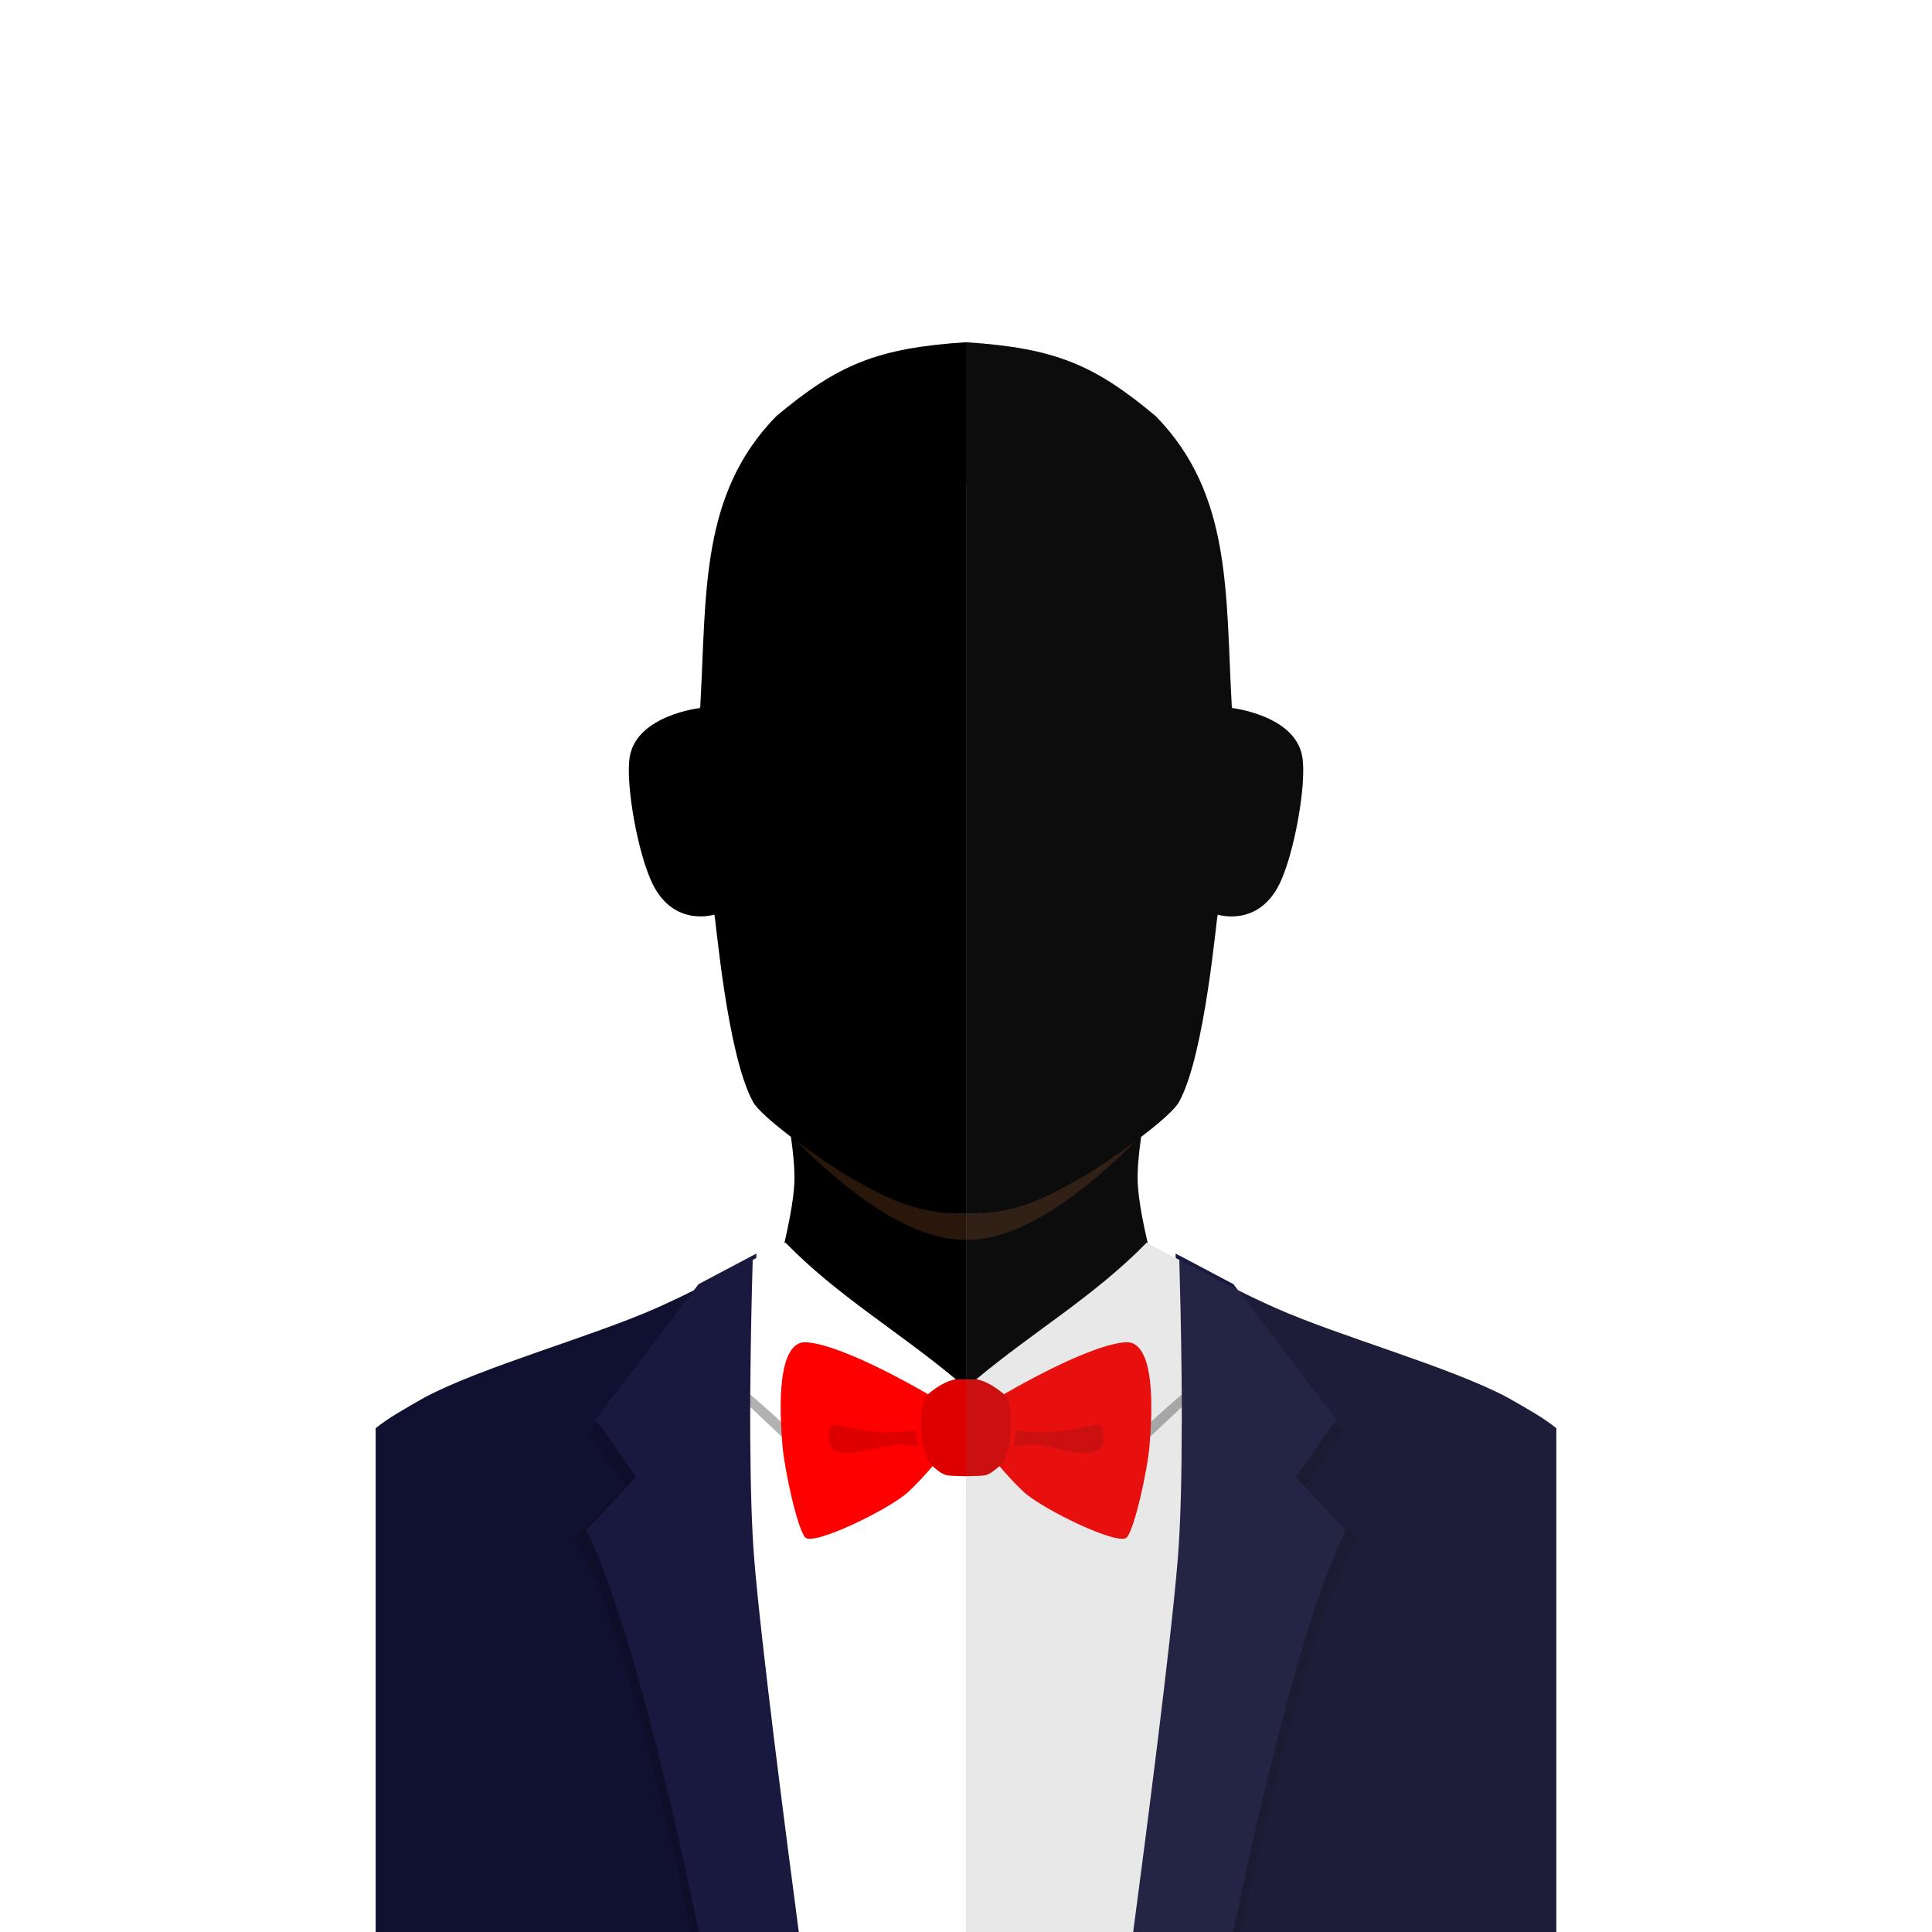
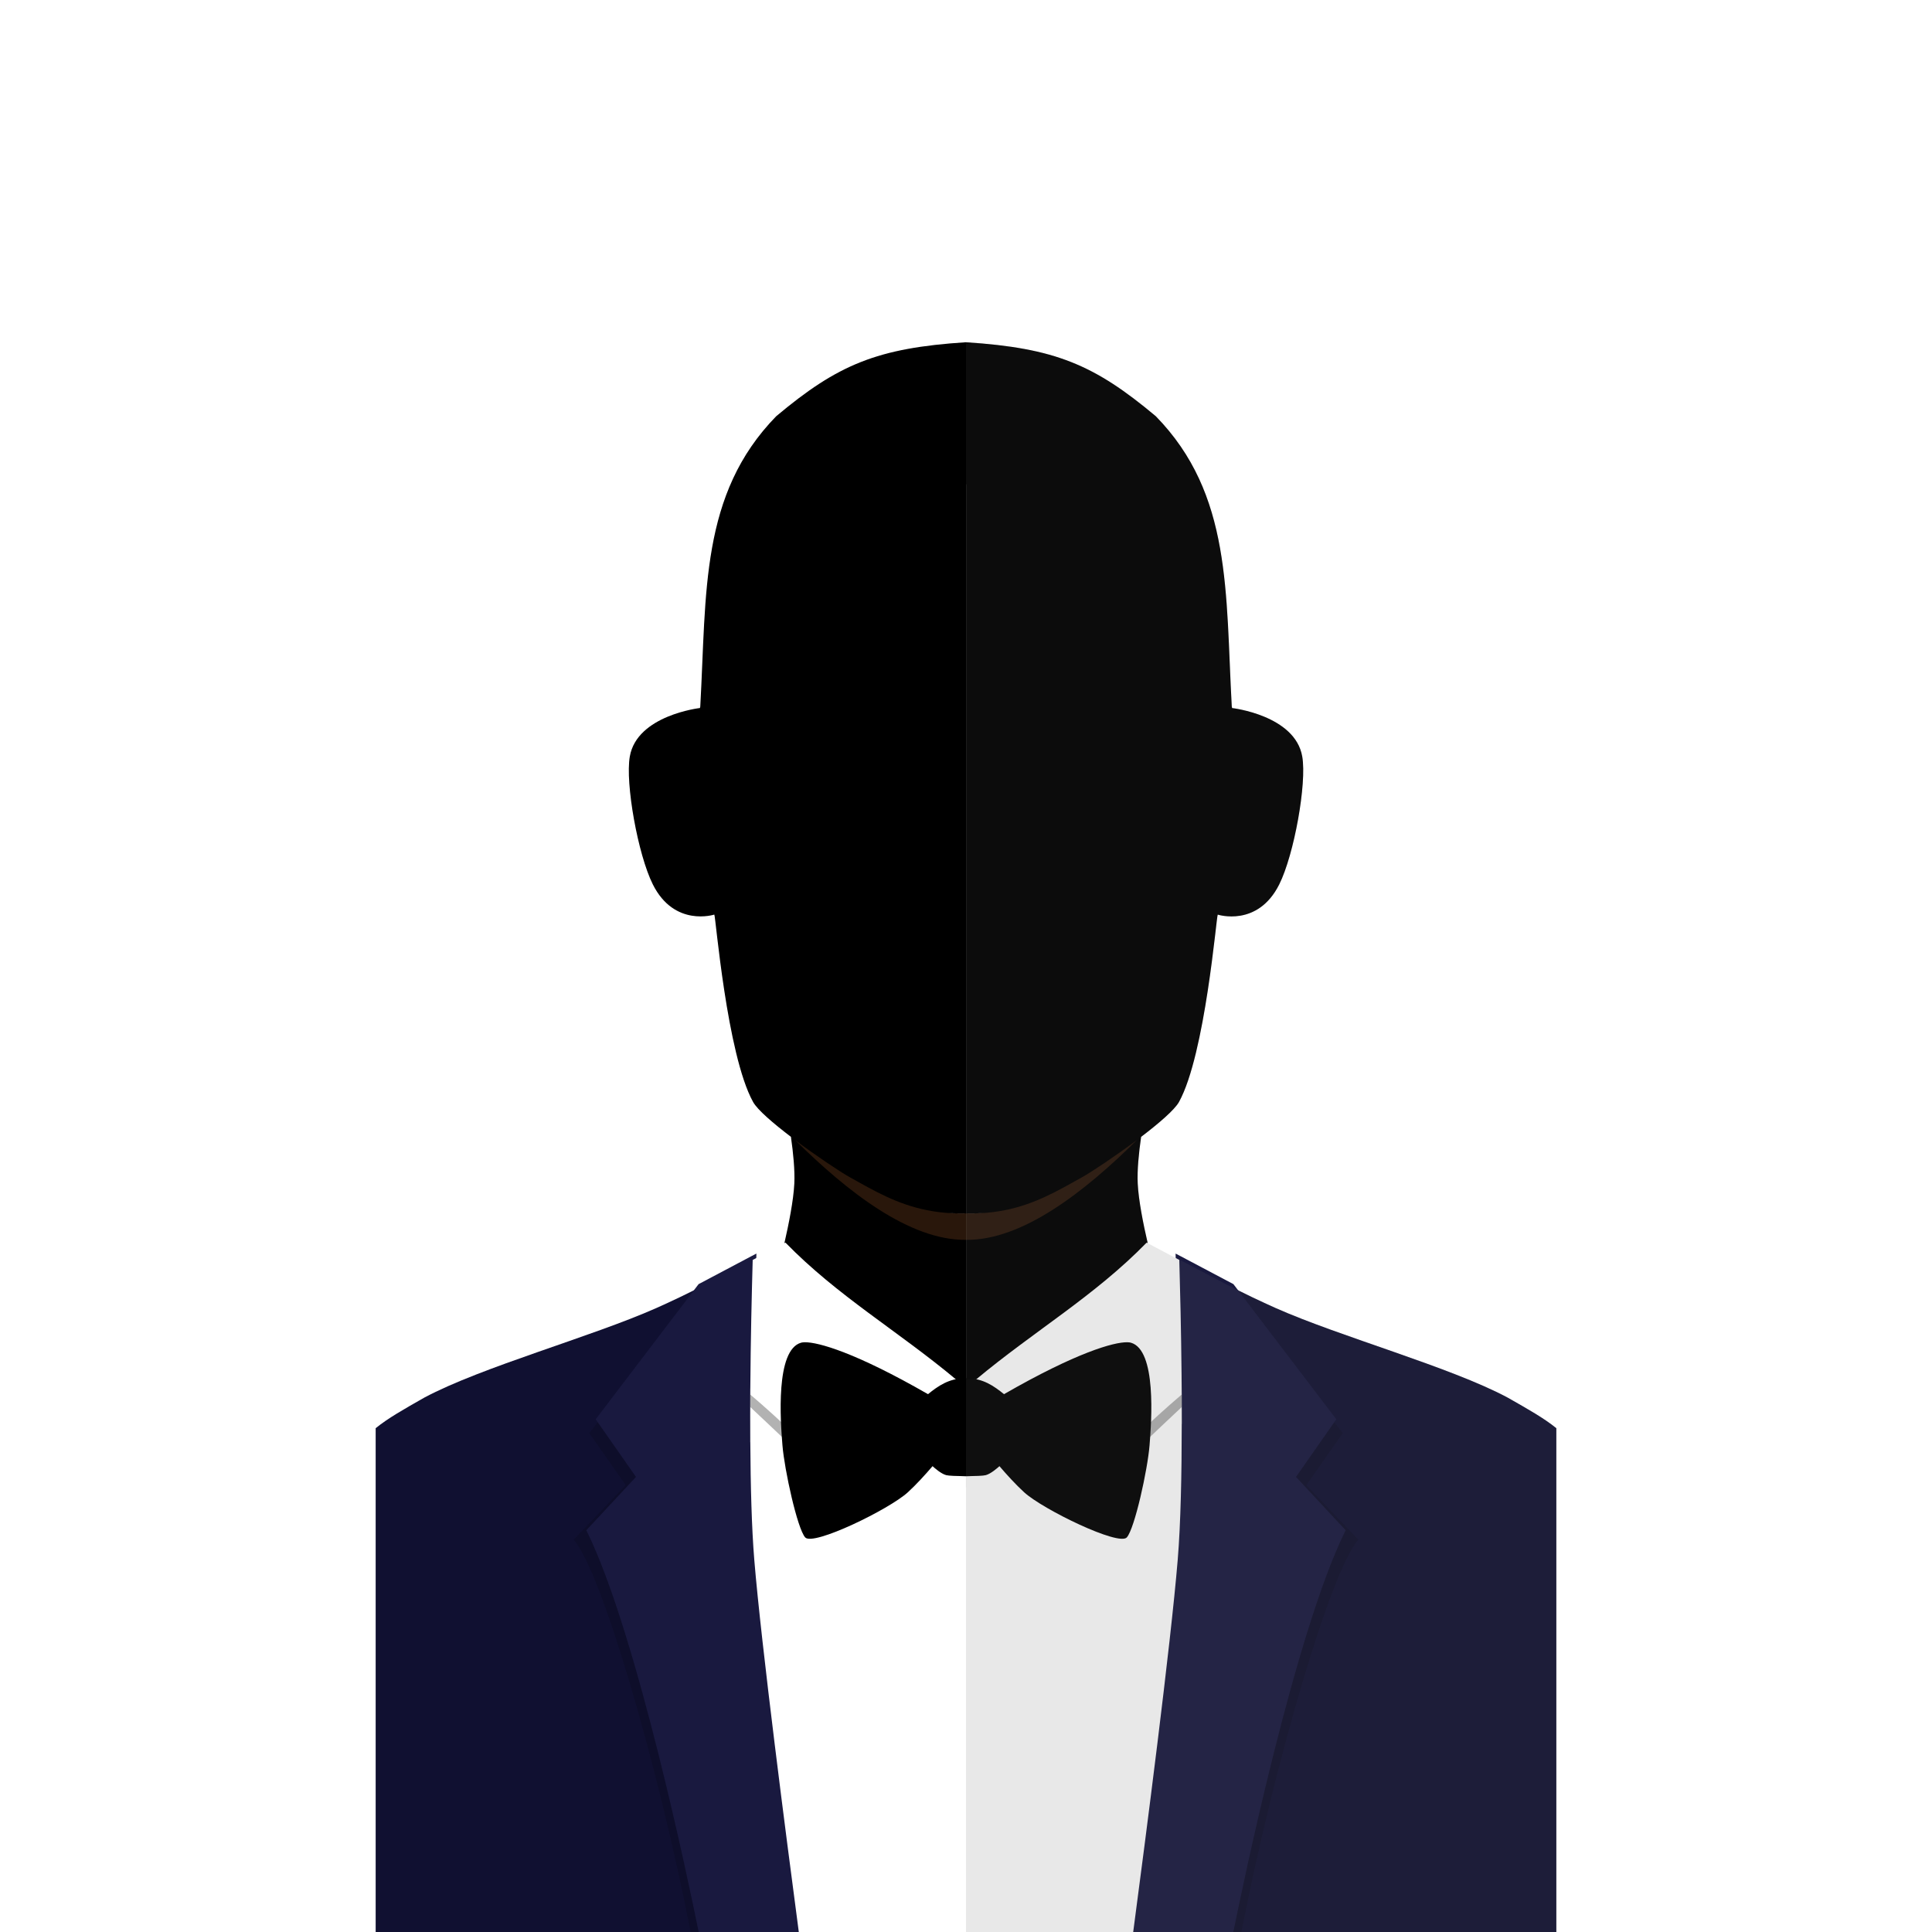
<svg xmlns="http://www.w3.org/2000/svg" height="500px" width="500px" viewBox="0 0 44 72" id="body-svg">
  <defs />
  <g id="Body" style="display: inline">
    <path id="Suit" d="M 12.275 47.871 C 11.685 48.184 10.975 48.518 10.467 48.744 C 8.058 49.815 3.955 50.94 1.816 52.083 C 1.054 52.516 0.459 52.852 0 53.225 L 0 72 L 12.173 72 C 11.822 70.262 9.874 60.867 8.009 57.051 L 9.871 55.051 L 8.515 52.895 L 12.275 47.871 z M 31.725 47.871 L 35.485 52.895 L 34.129 55.051 L 35.991 57.051 C 34.126 60.867 32.178 70.262 31.826 72 L 44 72 L 44 53.225 C 43.541 52.852 42.946 52.516 42.183 52.083 C 40.045 50.94 35.942 49.815 33.533 48.744 C 33.025 48.518 32.315 48.184 31.725 47.871 z " style="fill-rule: evenodd; fill: rgb(16, 16, 49)" />
    <path id="LapelShadow" d="M 8.362 52.896 L 7.962 53.407 L 9.32 55.347 L 7.38 57.379 C 8.412 58.533 10.529 65.793 11.739 72 L 12.173 72 C 11.822 70.263 9.874 60.868 8.009 57.052 L 9.871 55.052 L 8.362 52.896 z M 35.638 52.896 L 34.129 55.052 L 35.991 57.052 C 34.126 60.868 32.178 70.263 31.826 72 L 32.261 72 C 33.471 65.793 35.588 58.533 36.62 57.379 L 34.68 55.347 L 36.038 53.407 L 35.638 52.896 z " style="fill: rgb(0, 0, 0); fill-rule: evenodd; fill-opacity: 0.15" />
    <path id="Lapel" d="M 14.189 46.717 L 13.988 46.822 C 13.68 46.986 12.807 47.447 12.061 47.842 L 12.035 47.855 L 8.199 52.892 L 9.701 55.041 L 7.85 57.028 L 7.89 57.109 C 8.812 58.995 9.768 62.299 10.531 65.338 C 11.289 68.357 11.858 71.113 12.038 72 L 15.903 72 L 15.9 71.982 C 15.44 68.508 14.503 61.293 14.242 58.119 C 13.996 55.124 14.103 49.784 14.184 46.943 L 14.189 46.717 z M 29.811 46.717 L 29.816 46.943 C 29.897 49.784 30.004 55.124 29.758 58.119 C 29.497 61.293 28.56 68.508 28.1 71.982 L 28.097 72 L 31.963 72 C 32.143 71.113 32.711 68.357 33.469 65.338 C 34.232 62.299 35.188 58.995 36.109 57.109 L 36.149 57.028 L 34.299 55.041 L 35.801 52.892 L 31.965 47.855 L 31.94 47.842 C 31.193 47.447 30.32 46.986 30.012 46.822 L 29.811 46.717 z " style="fill-rule: evenodd; fill: rgb(25, 25, 63)" />
    <path id="Shirt" d="M 15.27 46.309 C 15.202 46.344 14.329 46.807 14.051 46.954 C 14.015 48.217 13.975 49.912 13.962 51.753 L 13.961 51.752 C 13.956 52.414 13.956 53.084 13.96 53.745 L 13.962 53.748 C 13.972 55.374 14.012 56.935 14.11 58.13 C 14.372 61.314 15.309 68.525 15.769 72 L 18.12 72 L 21.999 72 L 21.999 55.421 L 22.001 55.421 L 22.001 72 L 25.88 72 L 28.231 72 C 28.691 68.525 29.628 61.314 29.89 58.13 C 30.002 56.769 30.039 54.934 30.04 53.068 L 30.043 53.064 C 30.043 52.699 30.042 52.333 30.04 51.969 C 30.039 51.95 30.039 51.932 30.039 51.913 C 30.038 51.796 30.037 51.68 30.036 51.564 C 30.036 51.461 30.035 51.357 30.034 51.255 C 30.034 51.23 30.034 51.205 30.033 51.18 L 30.033 51.18 C 30.017 49.562 29.981 48.085 29.949 46.954 C 29.671 46.807 28.798 46.344 28.73 46.309 C 26.791 48.299 24.539 49.6 22.369 51.412 C 22.369 51.412 22.362 51.407 22.362 51.407 L 22.001 51.407 L 22.001 51.674 L 21.999 51.674 L 21.999 51.407 L 21.637 51.407 C 21.638 51.407 21.631 51.412 21.631 51.412 C 19.461 49.6 17.209 48.299 15.27 46.309 z M 14.838 52.743 C 14.988 52.879 15.139 53.018 15.292 53.162 C 15.445 53.306 15.599 53.453 15.755 53.605 C 15.911 53.757 16.068 53.912 16.227 54.072 C 16.385 54.231 16.545 54.395 16.706 54.563 C 16.867 54.73 17.029 54.902 17.193 55.079 C 17.356 55.255 17.52 55.436 17.686 55.621 C 17.52 55.436 17.356 55.255 17.193 55.079 C 17.029 54.902 16.867 54.73 16.706 54.563 C 16.545 54.395 16.385 54.231 16.227 54.072 C 16.068 53.912 15.911 53.757 15.755 53.605 C 15.599 53.453 15.445 53.306 15.292 53.162 C 15.139 53.018 14.988 52.879 14.838 52.743 z M 29.162 52.743 C 29.012 52.879 28.861 53.018 28.708 53.162 C 28.555 53.306 28.401 53.453 28.245 53.605 C 28.089 53.757 27.931 53.912 27.773 54.072 C 27.614 54.231 27.455 54.395 27.294 54.563 C 27.133 54.73 26.97 54.902 26.807 55.079 C 26.644 55.255 26.48 55.436 26.314 55.621 C 26.254 55.532 26.193 55.444 26.132 55.358 C 26.193 55.444 26.254 55.532 26.314 55.621 C 26.48 55.436 26.644 55.255 26.807 55.079 C 26.97 54.902 27.133 54.73 27.294 54.563 C 27.455 54.395 27.614 54.231 27.773 54.072 C 27.931 53.912 28.089 53.757 28.245 53.605 C 28.401 53.453 28.555 53.306 28.708 53.162 C 28.861 53.018 29.012 52.879 29.162 52.743 z M 19.252 53.641 C 19.123 53.783 18.991 53.931 18.86 54.085 C 18.794 54.162 18.728 54.24 18.662 54.32 C 18.596 54.4 18.53 54.481 18.465 54.564 C 18.407 54.636 18.35 54.709 18.293 54.783 C 18.35 54.709 18.407 54.636 18.465 54.564 C 18.53 54.482 18.596 54.4 18.662 54.32 C 18.728 54.241 18.794 54.162 18.86 54.085 C 18.992 53.931 19.123 53.783 19.252 53.641 z M 25.394 54.389 C 25.431 54.434 25.467 54.479 25.503 54.524 C 25.467 54.479 25.431 54.434 25.394 54.389 z M 25.575 54.613 C 25.613 54.661 25.65 54.71 25.688 54.758 C 25.651 54.71 25.613 54.661 25.575 54.613 z M 18.24 54.852 C 18.197 54.907 18.155 54.964 18.113 55.02 C 18.155 54.964 18.197 54.908 18.24 54.852 z M 25.769 54.863 C 25.814 54.923 25.859 54.983 25.904 55.043 C 25.859 54.983 25.814 54.923 25.769 54.863 z M 25.935 55.084 C 25.988 55.157 26.042 55.231 26.095 55.305 C 26.042 55.231 25.988 55.157 25.935 55.084 z M 18.056 55.097 C 18.011 55.158 17.966 55.221 17.921 55.283 C 17.966 55.221 18.011 55.158 18.056 55.097 z " style="fill-rule: evenodd; fill: rgb(255, 255, 255)" />
    <path id="CollarShadow" d="M 30.032 51.18 C 30.034 51.424 30.037 51.664 30.039 51.913 C 30.037 51.668 30.036 51.422 30.033 51.18 L 30.032 51.18 z M 21.999 51.674 L 21.999 55.195 L 21.999 55.421 L 22.001 55.421 L 22.001 55.195 L 22.001 51.674 L 21.999 51.674 z M 13.961 51.752 C 13.956 52.414 13.956 53.084 13.96 53.745 L 13.962 53.748 C 13.96 53.313 13.959 52.874 13.96 52.436 C 14.382 52.831 17.292 55.566 17.678 56.024 L 17.697 56.046 C 17.757 56.006 17.82 55.927 17.916 55.831 C 18.159 55.588 19.068 54.471 19.436 53.945 L 20.193 55.195 L 19.252 53.641 C 18.734 54.209 18.191 54.873 17.686 55.621 C 16.363 54.141 15.103 52.943 13.96 51.969 C 13.961 51.895 13.962 51.826 13.962 51.753 L 13.961 51.752 z M 30.04 51.969 C 28.897 52.943 27.637 54.141 26.314 55.621 C 25.807 54.871 25.265 54.208 24.748 53.641 L 24.564 53.945 C 24.932 54.471 25.841 55.588 26.084 55.831 C 26.18 55.927 26.243 56.006 26.303 56.046 L 26.322 56.024 C 26.708 55.566 29.618 52.831 30.04 52.436 C 30.04 52.646 30.04 52.857 30.04 53.068 L 30.043 53.064 C 30.043 52.699 30.042 52.333 30.04 51.969 z " style="fill: rgb(0, 0, 0); fill-rule: evenodd; fill-opacity: 0.304" />
    <g id="TieGroup" style="display: none">
-       <path fill="#ff0000" id="Tie" d="M 20.389,55.195 18.12,72 h 3.879 V 55.195 Z m 1.611,0 V 72 h 3.879 L 23.61,55.195 Z" style="fill-rule: evenodd" />
-       <path fill="#ff0000" id="TieKnot" d="m 21.637,51.407 c 0.023,-0.007 -1.103,0.811 -2.391,2.226 l 0.946,1.562 h 1.806 v -3.788 z m 0.363,0 v 3.788 h 1.806 l 0.946,-1.562 c -1.288,-1.415 -2.413,-2.233 -2.391,-2.226 z" style="fill-rule: evenodd" />
+       <path id="Tie" d="M 20.389,55.195 18.12,72 h 3.879 V 55.195 Z m 1.611,0 V 72 h 3.879 L 23.61,55.195 Z" style="fill-rule: evenodd" />
+       <path id="TieKnot" d="m 21.637,51.407 c 0.023,-0.007 -1.103,0.811 -2.391,2.226 l 0.946,1.562 h 1.806 v -3.788 z m 0.363,0 v 3.788 h 1.806 l 0.946,-1.562 c -1.288,-1.415 -2.413,-2.233 -2.391,-2.226 z" style="fill-rule: evenodd" />
      <path id="TieTint" d="M 20.389,55.195 18.12,72 h 3.879 V 55.195 Z m 1.611,0 V 72 h 3.879 L 23.61,55.195 Z" style="fill: rgb(0, 0, 0); fill-opacity: 0.15; fill-rule: evenodd" />
    </g>
    <g id="BowtieGroup" style="display: inline">
-       <path fill="#ff0000" d="m 15.995,50.022 c -0.056,6.37e-4 -0.101,0.006 -0.136,0.015 -0.968,0.265 -0.773,2.923 -0.699,3.83 0.074,0.907 0.552,3.091 0.846,3.427 0.294,0.336 3.127,-1.042 3.826,-1.68 0.319,-0.292 0.653,-0.66 0.922,-0.975 3.6e-4,3.26e-4 7.05e-4,7.4e-4 0.001,10e-4 0.058,0.053 0.315,0.286 0.513,0.335 0.085,0.021 0.357,0.034 0.732,0.04 0.375,-0.006 0.647,-0.018 0.732,-0.04 0.198,-0.05 0.455,-0.283 0.513,-0.335 3.28e-4,-2.93e-4 6.73e-4,-7.07e-4 0.001,-10e-4 0.269,0.315 0.603,0.683 0.922,0.975 0.699,0.638 3.531,2.016 3.826,1.68 0.294,-0.336 0.773,-2.52 0.846,-3.427 0.074,-0.907 0.268,-3.565 -0.699,-3.83 -0.034,-0.009 -0.079,-0.015 -0.136,-0.015 -0.499,-0.006 -1.883,0.379 -4.589,1.935 -0.375,-0.302 -0.782,-0.596 -1.416,-0.596 -0.634,0 -1.041,0.294 -1.416,0.596 -2.706,-1.556 -4.09,-1.94 -4.589,-1.935 z" id="Bowtie" style="fill-rule: evenodd" />
+       <path d="m 15.995,50.022 c -0.056,6.37e-4 -0.101,0.006 -0.136,0.015 -0.968,0.265 -0.773,2.923 -0.699,3.83 0.074,0.907 0.552,3.091 0.846,3.427 0.294,0.336 3.127,-1.042 3.826,-1.68 0.319,-0.292 0.653,-0.66 0.922,-0.975 3.6e-4,3.26e-4 7.05e-4,7.4e-4 0.001,10e-4 0.058,0.053 0.315,0.286 0.513,0.335 0.085,0.021 0.357,0.034 0.732,0.04 0.375,-0.006 0.647,-0.018 0.732,-0.04 0.198,-0.05 0.455,-0.283 0.513,-0.335 3.28e-4,-2.93e-4 6.73e-4,-7.07e-4 0.001,-10e-4 0.269,0.315 0.603,0.683 0.922,0.975 0.699,0.638 3.531,2.016 3.826,1.68 0.294,-0.336 0.773,-2.52 0.846,-3.427 0.074,-0.907 0.268,-3.565 -0.699,-3.83 -0.034,-0.009 -0.079,-0.015 -0.136,-0.015 -0.499,-0.006 -1.883,0.379 -4.589,1.935 -0.375,-0.302 -0.782,-0.596 -1.416,-0.596 -0.634,0 -1.041,0.294 -1.416,0.596 -2.706,-1.556 -4.09,-1.94 -4.589,-1.935 z" id="Bowtie" style="fill-rule: evenodd" />
      <path d="m 20.579,51.961 c -0.336,0.269 -0.285,1.579 -0.151,2.049 0.068,0.239 0.16,0.48 0.327,0.631 0.058,0.053 0.315,0.286 0.513,0.335 0.085,0.021 0.357,0.034 0.732,0.04 0.375,-0.006 0.647,-0.018 0.732,-0.04 0.198,-0.05 0.455,-0.283 0.513,-0.335 0.167,-0.151 0.259,-0.392 0.327,-0.631 0.134,-0.47 0.185,-1.781 -0.151,-2.049 -0.377,-0.303 -0.784,-0.6 -1.421,-0.6 -0.637,0 -1.044,0.296 -1.421,0.6 z m -3.483,1.139 c -0.09,0.002 -0.145,0.029 -0.162,0.096 -0.46,1.789 1.983,0.496 2.755,0.647 0.178,0.035 0.365,0.049 0.548,0.05 -0.041,-0.212 -0.092,-0.309 -0.095,-0.592 -1.598,0.261 -2.656,-0.209 -3.046,-0.202 z m 9.785,0 c -0.408,0.01 -1.456,0.458 -3.023,0.202 -0.003,0.282 -0.054,0.38 -0.095,0.592 0.183,-0.002 0.371,-0.015 0.548,-0.05 0.773,-0.151 3.215,1.142 2.755,-0.647 -0.019,-0.073 -0.082,-0.099 -0.186,-0.096 z" id="BowtieShadow" style="fill: rgb(0, 0, 0); fill-opacity: 0.13; fill-rule: evenodd" />
    </g>
    <path id="Head" d="m 22,12.754 c -3.311,0.214 -4.781,0.835 -7.072,2.757 -2.841,2.911 -2.594,6.565 -2.831,10.823 -10e-4,0.004 -0.013,0.052 -0.013,0.052 0,0 -2.345,0.267 -2.613,1.807 -0.174,0.998 0.301,3.652 0.858,4.766 0.804,1.607 2.291,1.125 2.291,1.125 0.048,0.028 0.463,5.204 1.444,6.981 0.161,0.293 0.749,0.797 1.412,1.302 0.086,0.602 0.15,1.25 0.126,1.741 -0.031,0.626 -0.206,1.506 -0.37,2.221 0.004,-0.002 0.037,-0.02 0.039,-0.021 1.94,1.99 4.191,3.291 6.362,5.104 0.004,-0.004 0.007,-0.006 0.006,-0.006 h 0.362 v -6.188 c -0.118,0.003 -0.232,0.003 -0.345,5.17e-4 0.112,0.003 0.227,0.003 0.345,-5.17e-4 v -27.168 c 3.6e-4,-2e-5 7.14e-4,2.2e-5 10e-4,0 3.2e-4,2.2e-5 6.73e-4,-2e-5 0.001,0 v 27.168 c 0.118,0.003 0.232,0.003 0.345,5.17e-4 -0.112,0.003 -0.227,0.003 -0.345,-5.17e-4 v 6.188 h 0.362 c -0.001,-3e-4 0.001,0.002 0.006,0.006 2.171,-1.812 4.422,-3.113 6.362,-5.104 0.002,0.001 0.035,0.019 0.039,0.021 C 28.606,45.615 28.431,44.735 28.4,44.109 c -0.025,-0.492 0.04,-1.139 0.126,-1.741 0.662,-0.504 1.25,-1.009 1.412,-1.302 0.981,-1.778 1.396,-6.953 1.444,-6.981 0,0 1.487,0.482 2.291,-1.125 0.557,-1.114 1.032,-3.768 0.858,-4.766 -0.268,-1.54 -2.613,-1.807 -2.613,-1.807 0,0 -0.012,-0.047 -0.013,-0.052 -0.237,-4.258 0.01,-7.912 -2.831,-10.823 -2.292,-1.922 -3.761,-2.543 -7.072,-2.757 z m -6.464,29.66 c 0.069,0.052 0.139,0.105 0.209,0.157 -0.07,-0.052 -0.14,-0.104 -0.209,-0.157 z m 0.265,0.198 c 0.167,0.123 0.334,0.242 0.498,0.358 -0.164,-0.116 -0.331,-0.235 -0.498,-0.358 z m 12.397,0 c -0.171,0.126 -0.341,0.248 -0.508,0.366 0.167,-0.118 0.338,-0.24 0.508,-0.366 z m -0.585,0.42 c -0.155,0.108 -0.303,0.21 -0.443,0.305 0.141,-0.095 0.289,-0.196 0.443,-0.305 z m -11.213,0.01 c 0.156,0.109 0.307,0.213 0.449,0.308 -0.142,-0.096 -0.292,-0.198 -0.449,-0.308 z m 0.535,0.366 c 0.147,0.098 0.285,0.188 0.402,0.262 -0.117,-0.074 -0.253,-0.163 -0.402,-0.262 z m 10.112,0.011 c -0.146,0.097 -0.278,0.183 -0.394,0.256 0.113,-0.072 0.251,-0.161 0.394,-0.256 z m -9.654,0.286 c 0.046,0.029 0.092,0.058 0.131,0.081 0.053,0.032 0.098,0.059 0.136,0.08 -0.038,-0.021 -0.084,-0.048 -0.136,-0.08 -0.039,-0.023 -0.086,-0.053 -0.131,-0.081 z m 9.076,0.084 c -0.05,0.03 -0.095,0.056 -0.131,0.076 0.036,-0.02 0.081,-0.046 0.131,-0.076 z M 18.13,44.126 c 0.128,0.071 0.258,0.141 0.389,0.21 -0.131,-0.069 -0.26,-0.139 -0.389,-0.21 z m 7.74,0 c -0.128,0.071 -0.257,0.141 -0.389,0.21 0.131,-0.069 0.261,-0.139 0.389,-0.21 z m -4.775,1.056 c 0.042,0.004 0.084,0.009 0.127,0.013 -0.043,-0.004 -0.085,-0.008 -0.127,-0.013 z m 1.81,0 c -0.042,0.005 -0.084,0.009 -0.127,0.013 0.043,-0.004 0.085,-0.008 0.127,-0.013 z m -1.572,0.022 c 0.097,0.007 0.196,0.012 0.298,0.015 -0.052,-0.001 -0.103,-0.003 -0.154,-0.006 -0.003,-1.57e-4 -0.006,-3.56e-4 -0.009,-5.17e-4 -0.045,-0.002 -0.09,-0.005 -0.134,-0.009 z m 1.334,0 c -0.044,0.003 -0.089,0.006 -0.134,0.009 -0.003,1.61e-4 -0.006,3.6e-4 -0.009,5.17e-4 -0.05,0.003 -0.101,0.004 -0.153,0.006 0.101,-0.003 0.199,-0.008 0.296,-0.015 z" style="fill-rule: evenodd" />
    <path id="NeckShadow" d="m 15.625,42.48 c 1.954,1.935 4.277,3.751 6.375,3.725 2.099,0.026 4.422,-1.79 6.375,-3.725 -0.818,0.613 -1.706,1.201 -2.032,1.382 -0.001,7e-4 -0.003,0.002 -0.004,0.003 h -5.17e-4 c -0.175,0.097 -0.35,0.196 -0.528,0.294 -0.059,0.033 -0.119,0.065 -0.178,0.097 -0.866,0.468 -1.805,0.892 -3.1,0.957 -3.2e-4,1.8e-5 -6.93e-4,-1.7e-5 -0.001,0 -10e-4,4.3e-5 -0.002,-4.2e-5 -0.003,0 -0.002,1.28e-4 -0.005,4.04e-4 -0.007,5.17e-4 -0.048,0.002 -0.097,0.004 -0.146,0.006 -0.018,4.6e-4 -0.037,6.82e-4 -0.055,10e-4 -0.031,5.63e-4 -0.063,8.64e-4 -0.095,0.001 -0.027,1.52e-4 -0.054,1.52e-4 -0.081,0 -0.048,-3e-4 -0.097,-7.67e-4 -0.146,-0.002 h -5.16e-4 -5.17e-4 c -0.049,0.001 -0.098,0.002 -0.146,0.002 -0.027,1.52e-4 -0.054,1.52e-4 -0.081,0 -0.032,-1.69e-4 -0.063,-4.7e-4 -0.095,-0.001 -0.018,-3.52e-4 -0.037,-5.74e-4 -0.055,-10e-4 -0.049,-0.001 -0.098,-0.003 -0.146,-0.006 -0.002,-1.13e-4 -0.005,-3.89e-4 -0.007,-5.17e-4 -8.5e-4,-4.2e-5 -0.002,4.3e-5 -0.003,0 -3.4e-4,-1.7e-5 -7.13e-4,1.8e-5 -0.001,0 -1.295,-0.065 -2.234,-0.489 -3.1,-0.957 -0.06,-0.032 -0.119,-0.065 -0.178,-0.097 -0.177,-0.098 -0.352,-0.197 -0.528,-0.294 h -5.17e-4 c -9.99e-4,-6.7e-4 -0.003,-0.002 -0.004,-0.003 -0.326,-0.181 -1.214,-0.77 -2.032,-1.382 z" style="fill: rgb(160, 90, 44); fill-opacity: 0.261; fill-rule: evenodd" />
    <path d="m 28.729,46.309 c 0.068,0.036 0.941,0.498 1.219,0.645 0.005,0.186 0.011,0.402 0.016,0.606 -0.005,-0.208 -0.011,-0.433 -0.016,-0.621 0.285,0.151 1.08,0.571 1.784,0.944 l -0.008,-0.011 c 0.59,0.312 1.3,0.646 1.808,0.872 2.409,1.071 6.512,2.197 8.651,3.339 0.762,0.433 1.357,0.77 1.816,1.142 V 72 H 32.26 v 5.16e-4 H 31.826 28.23 V 72 H 25.879 22 v -16.805 -3.788 h 0.362 c -0.001,-3.39e-4 0.001,0.002 0.006,0.006 2.171,-1.812 4.422,-3.113 6.362,-5.104 z" id="RightTint" style="fill: rgb(102, 102, 102); fill-opacity: 0.15; fill-rule: evenodd" />
    <path d="m 22,12.754 v 5.297 c 3.6e-4,2e-5 7.06e-4,-2.1e-5 10e-4,0 v 27.168 h -5.17e-4 -5.16e-4 v 0.986 c 2.76e-4,4e-6 7.23e-4,-5e-6 0.001,0 v 5.202 h 0.362 c -0.001,-3e-4 0.001,0.002 0.006,0.006 2.171,-1.812 4.422,-3.113 6.362,-5.104 0.002,0.001 0.035,0.019 0.039,0.021 -0.164,-0.715 -0.339,-1.594 -0.37,-2.221 -0.025,-0.492 0.04,-1.139 0.126,-1.741 0.662,-0.504 1.25,-1.009 1.412,-1.302 0.981,-1.778 1.396,-6.953 1.444,-6.981 0,0 1.487,0.482 2.291,-1.125 0.557,-1.114 1.032,-3.768 0.858,-4.766 C 34.263,26.653 31.917,26.386 31.917,26.386 c 0,0 -0.012,-0.047 -0.013,-0.051 -0.237,-4.258 0.01,-7.913 -2.831,-10.824 -2.292,-1.922 -3.761,-2.543 -7.072,-2.757 z" id="HeadTint" style="         fill: rgb(102, 102, 102);         fill-opacity: 0.123;         fill-rule: evenodd;       " />
  </g>
</svg>
